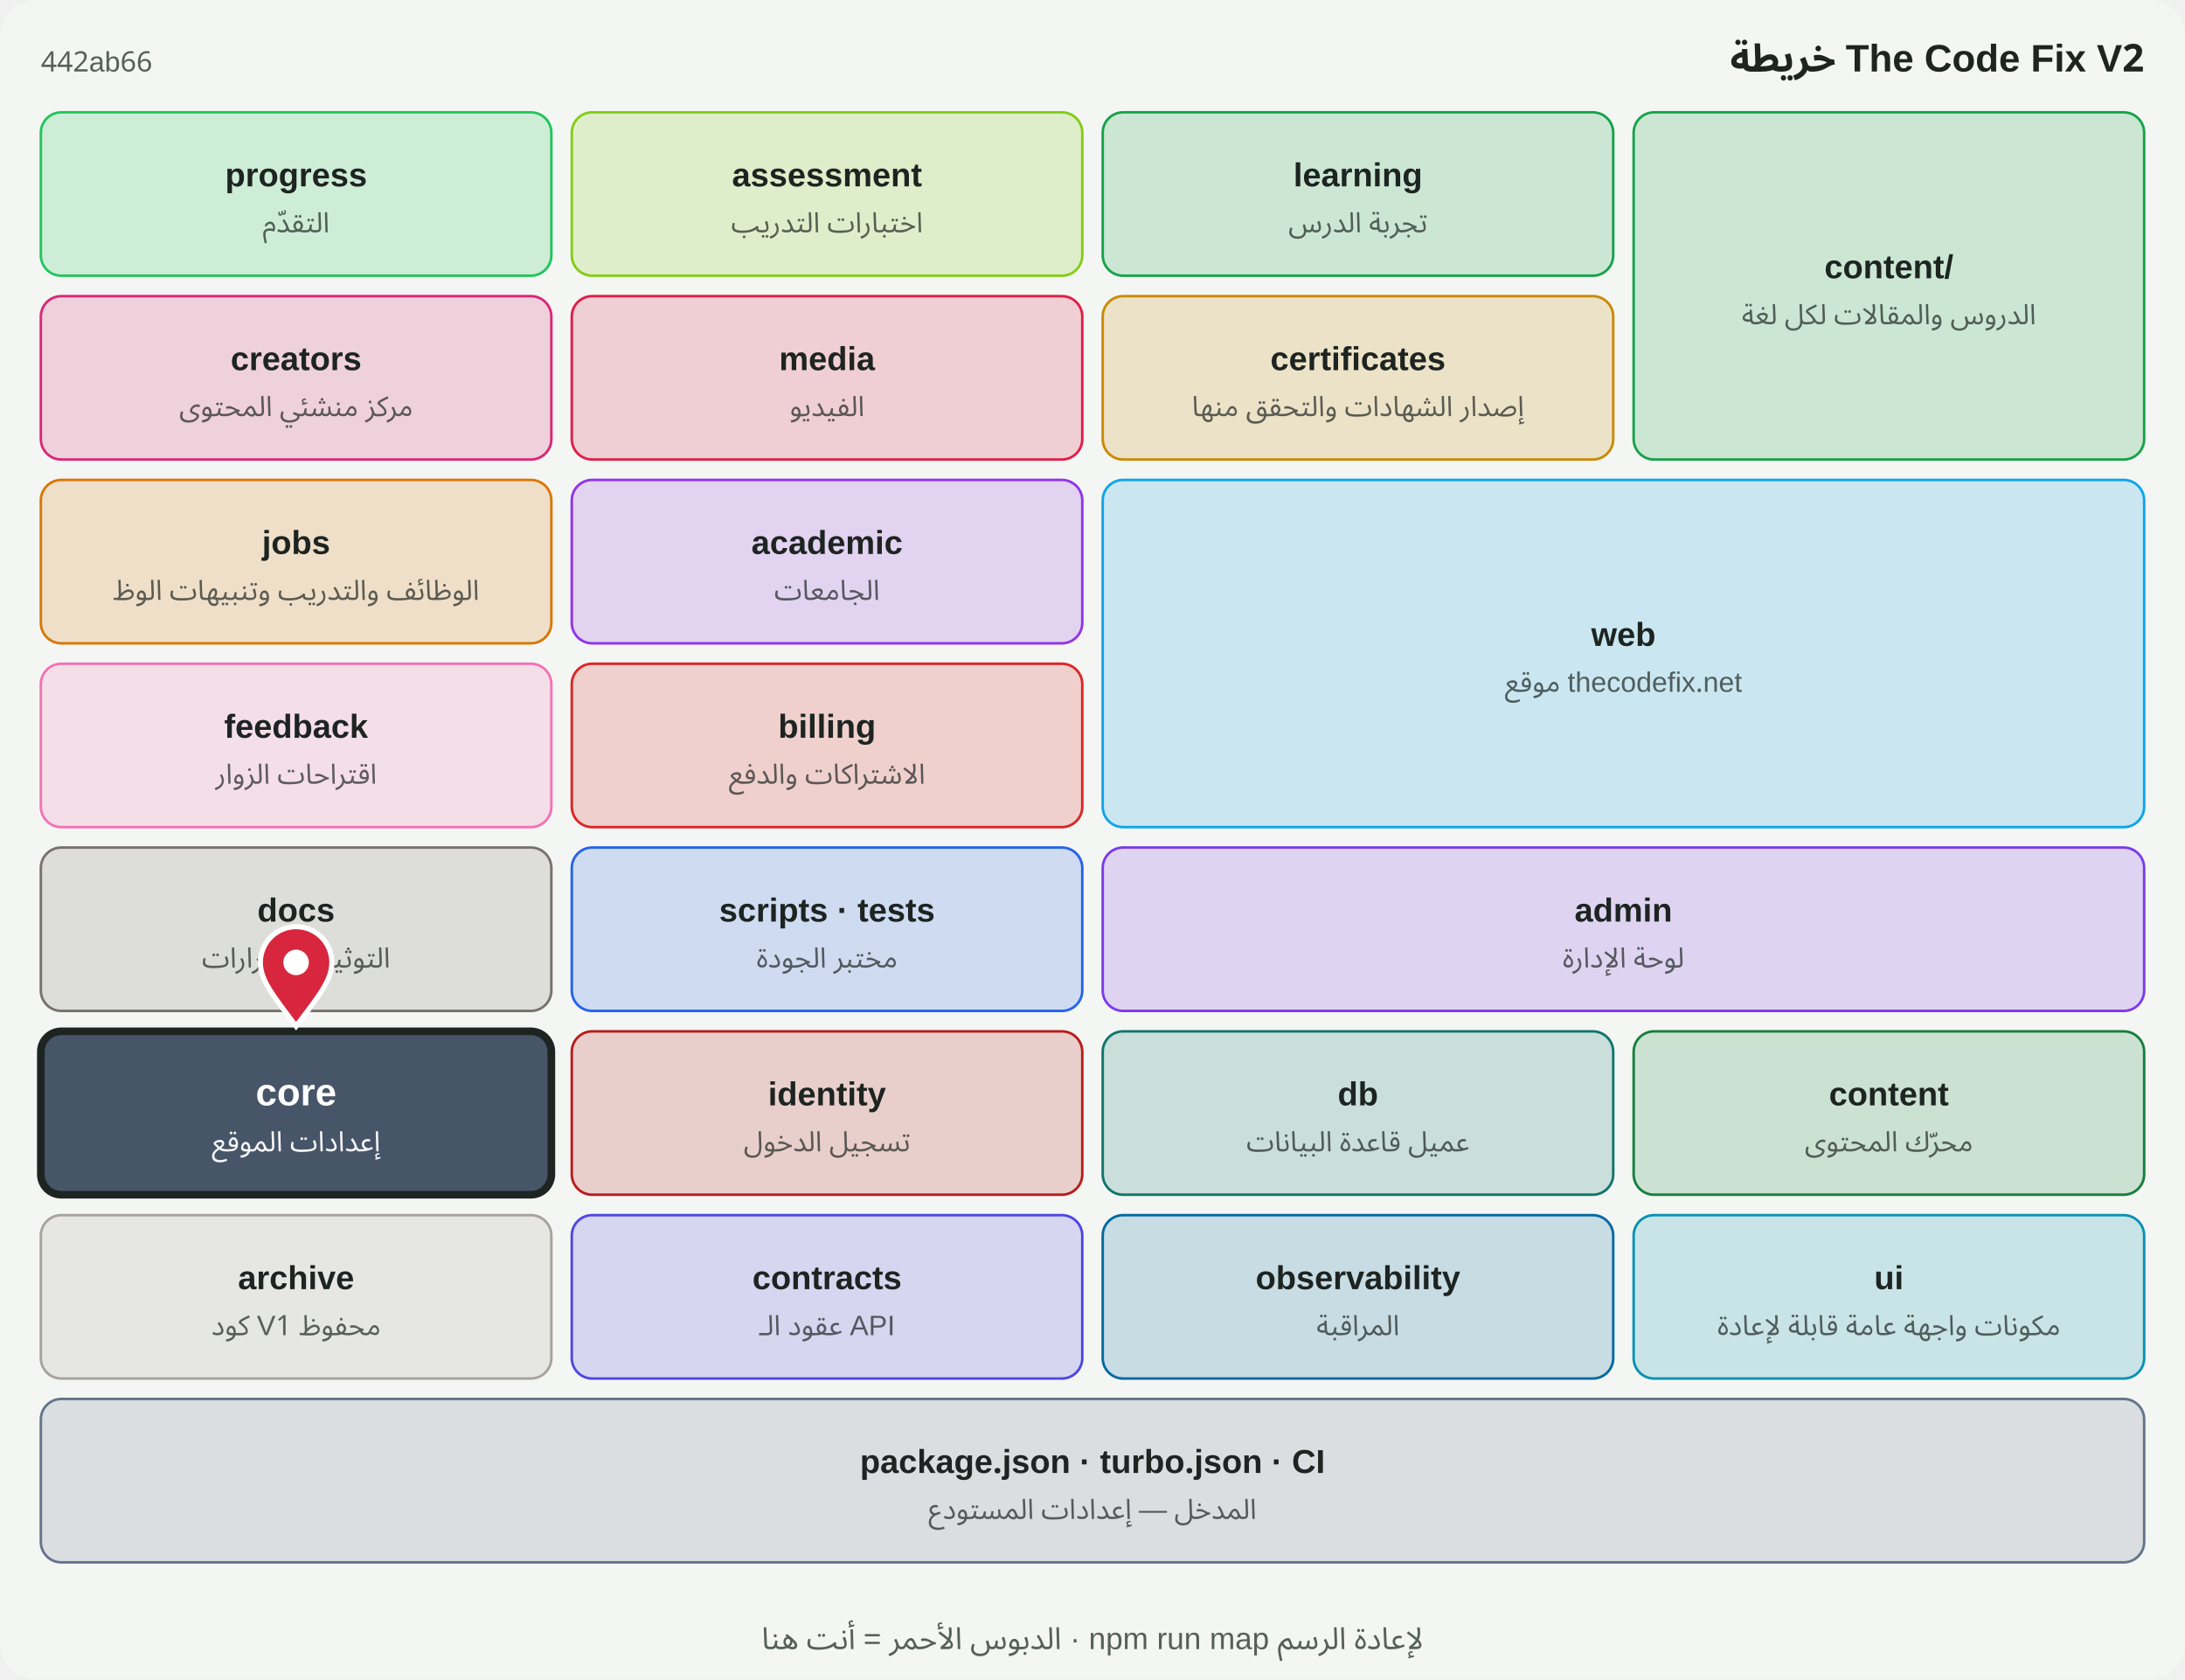
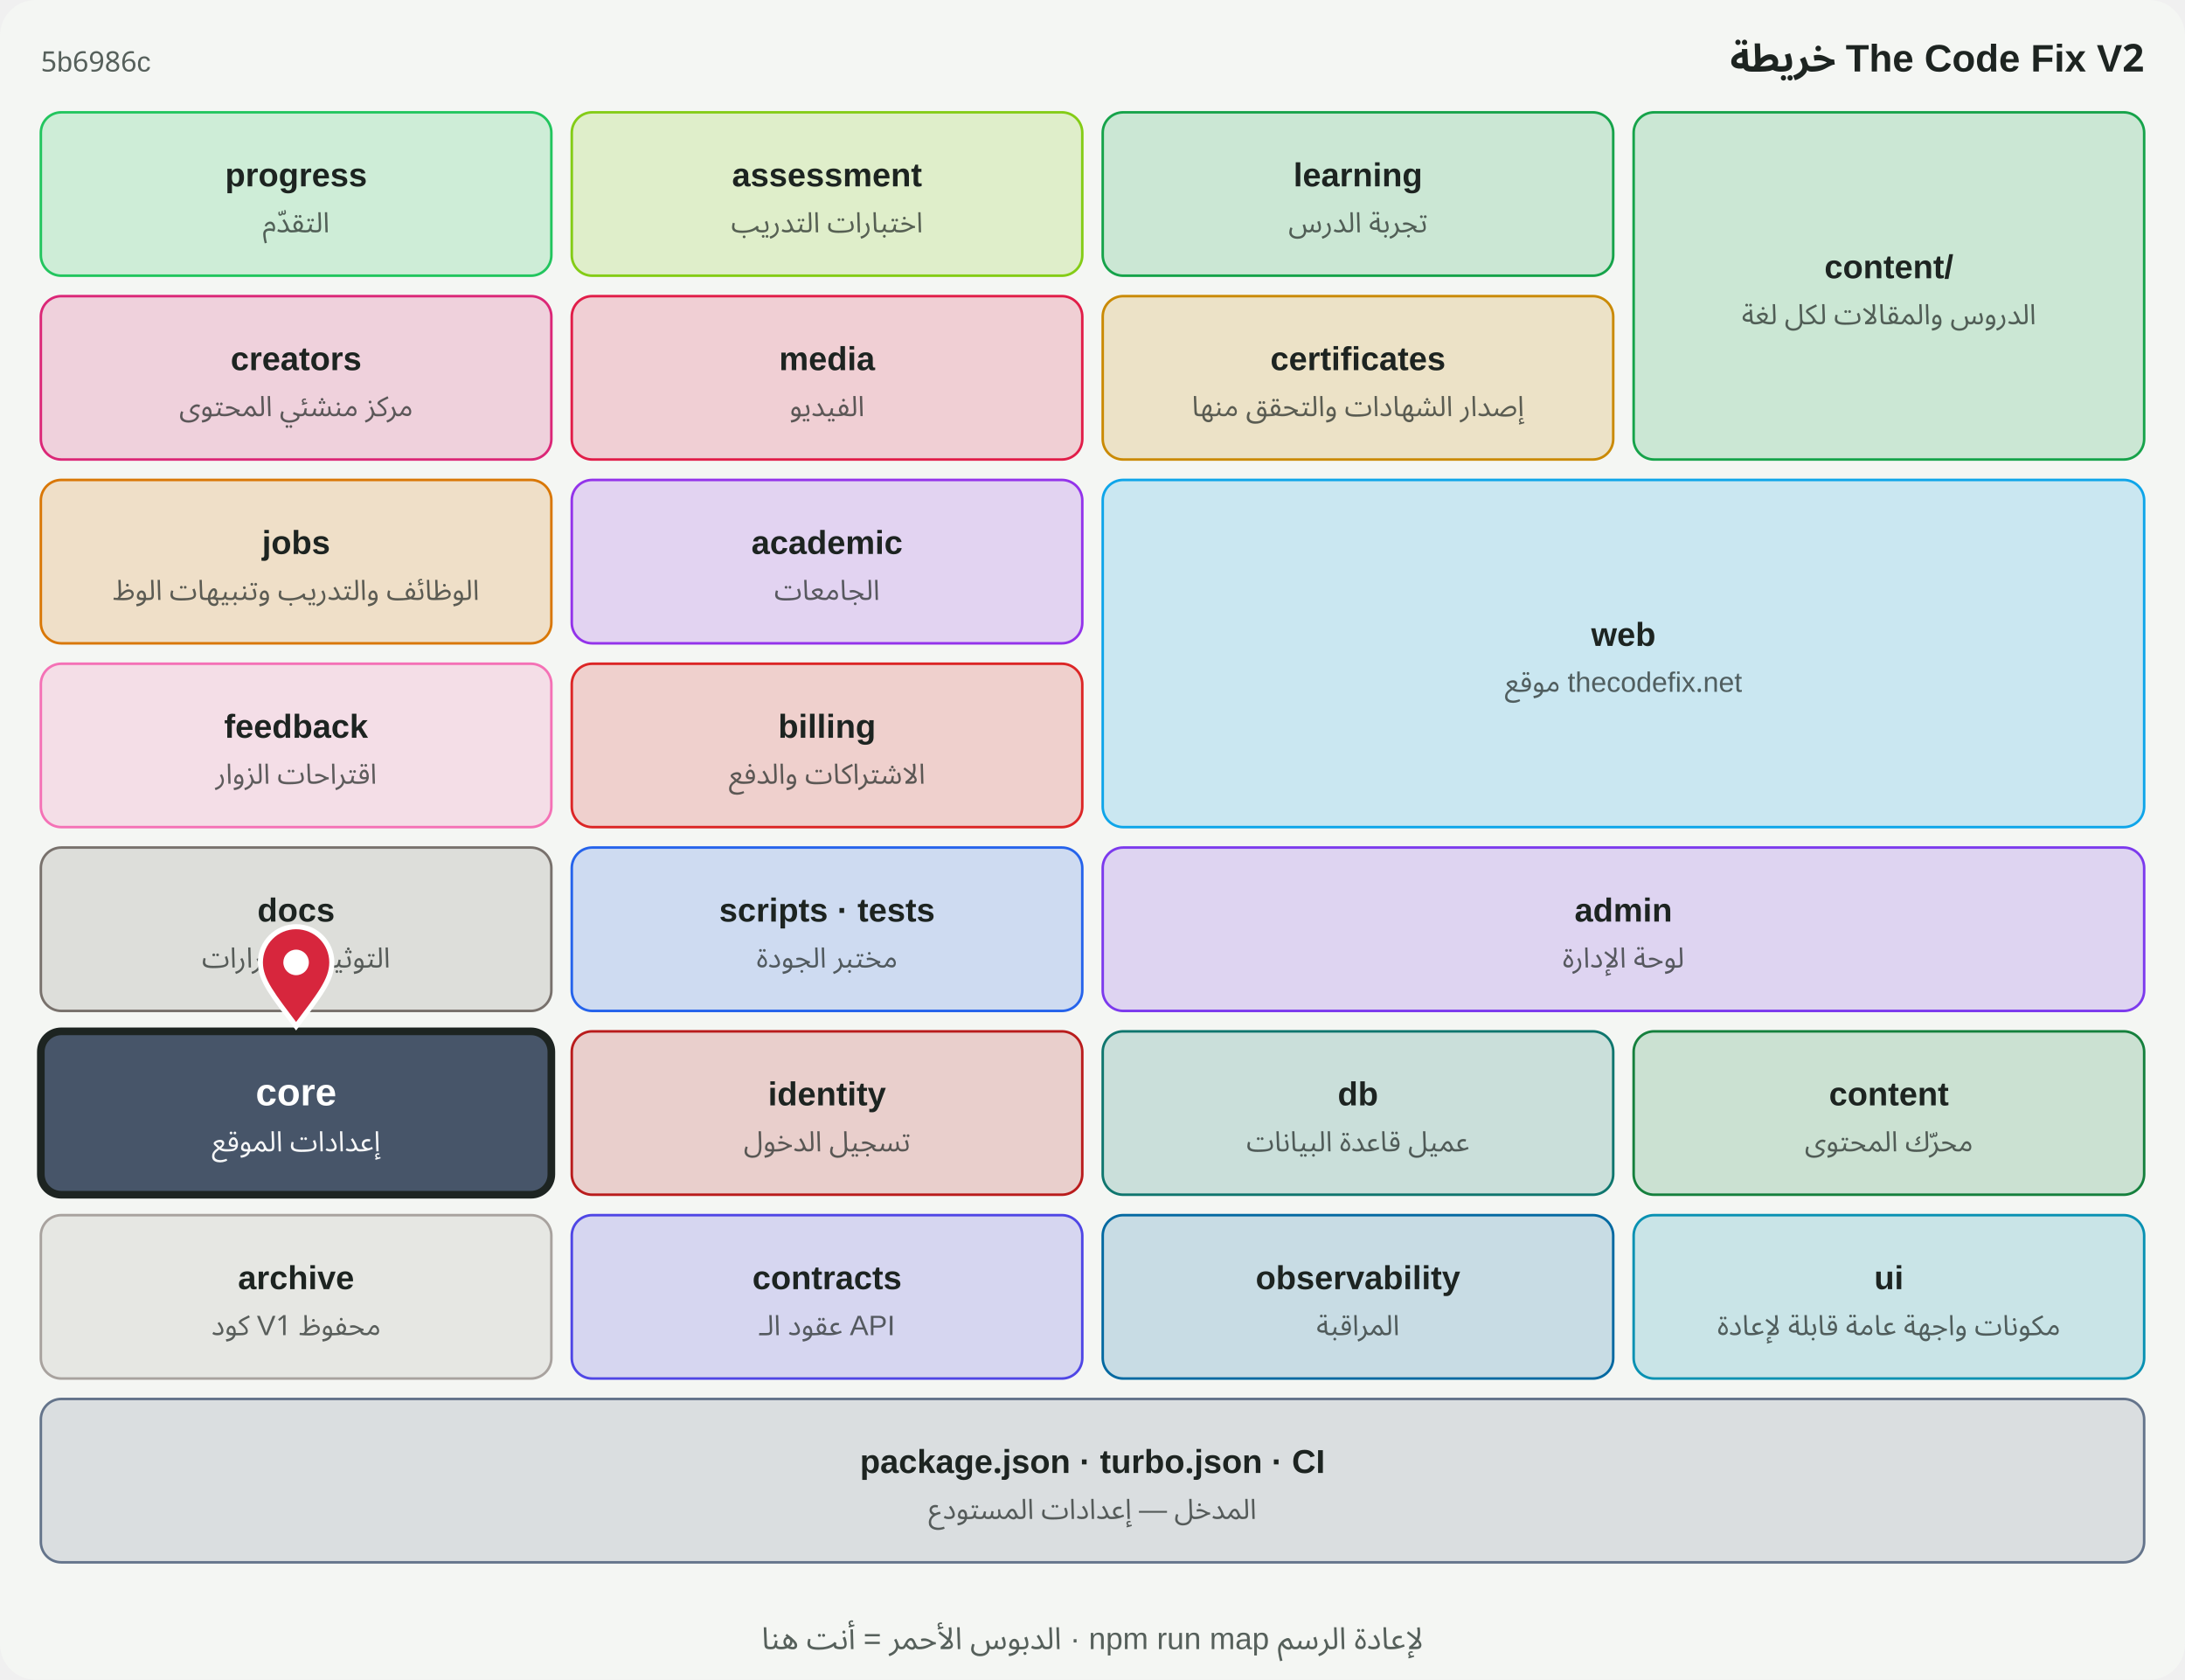
<svg xmlns="http://www.w3.org/2000/svg" viewBox="0 0 856 658" width="856" height="658" font-family="'Segoe UI', Tahoma, 'Noto Sans Arabic', Arial, sans-serif" role="img" aria-label="خريطة مشروع The Code Fix — إعدادات الموقع (@tcf/core)">
  <rect width="856" height="658" rx="14" fill="#f4f6f3" />
  <text x="840" y="28" text-anchor="end" font-size="15" font-weight="700" fill="#1d2421">خريطة The Code Fix V2</text>
-   <text x="16" y="28" font-size="11" fill="#56605b">442ab66</text>
+   <text x="16" y="28" font-size="11" fill="#56605b">5b6986c</text>
  <g>
    <rect x="640" y="44" width="200" height="136" rx="8" fill="#16a34a" fill-opacity="0.18" stroke="#16a34a" stroke-width="1" />
    <text x="740" y="109" text-anchor="middle" font-size="13" font-weight="600" fill="#1d2421">content/</text>
    <text x="740" y="127" text-anchor="middle" font-size="11" fill="#1d2421" fill-opacity="0.7">الدروس والمقالات لكل لغة</text>
  </g>
  <g>
    <rect x="432" y="44" width="200" height="64" rx="8" fill="#16a34a" fill-opacity="0.18" stroke="#16a34a" stroke-width="1" />
    <text x="532" y="73" text-anchor="middle" font-size="13" font-weight="600" fill="#1d2421">learning</text>
    <text x="532" y="91" text-anchor="middle" font-size="11" fill="#1d2421" fill-opacity="0.7">تجربة الدرس</text>
  </g>
  <g>
    <rect x="224" y="44" width="200" height="64" rx="8" fill="#84cc16" fill-opacity="0.18" stroke="#84cc16" stroke-width="1" />
    <text x="324" y="73" text-anchor="middle" font-size="13" font-weight="600" fill="#1d2421">assessment</text>
    <text x="324" y="91" text-anchor="middle" font-size="11" fill="#1d2421" fill-opacity="0.7">اختبارات التدريب</text>
  </g>
  <g>
    <rect x="16" y="44" width="200" height="64" rx="8" fill="#22c55e" fill-opacity="0.18" stroke="#22c55e" stroke-width="1" />
    <text x="116" y="73" text-anchor="middle" font-size="13" font-weight="600" fill="#1d2421">progress</text>
    <text x="116" y="91" text-anchor="middle" font-size="11" fill="#1d2421" fill-opacity="0.7">التقدّم</text>
  </g>
  <g>
    <rect x="432" y="116" width="200" height="64" rx="8" fill="#ca8a04" fill-opacity="0.18" stroke="#ca8a04" stroke-width="1" />
    <text x="532" y="145" text-anchor="middle" font-size="13" font-weight="600" fill="#1d2421">certificates</text>
    <text x="532" y="163" text-anchor="middle" font-size="11" fill="#1d2421" fill-opacity="0.7">إصدار الشهادات والتحقق منها</text>
  </g>
  <g>
    <rect x="224" y="116" width="200" height="64" rx="8" fill="#e11d48" fill-opacity="0.18" stroke="#e11d48" stroke-width="1" />
    <text x="324" y="145" text-anchor="middle" font-size="13" font-weight="600" fill="#1d2421">media</text>
    <text x="324" y="163" text-anchor="middle" font-size="11" fill="#1d2421" fill-opacity="0.7">الفيديو</text>
  </g>
  <g>
    <rect x="16" y="116" width="200" height="64" rx="8" fill="#db2777" fill-opacity="0.18" stroke="#db2777" stroke-width="1" />
    <text x="116" y="145" text-anchor="middle" font-size="13" font-weight="600" fill="#1d2421">creators</text>
    <text x="116" y="163" text-anchor="middle" font-size="11" fill="#1d2421" fill-opacity="0.7">مركز منشئي المحتوى</text>
  </g>
  <g>
    <rect x="432" y="188" width="408" height="136" rx="8" fill="#0ea5e9" fill-opacity="0.18" stroke="#0ea5e9" stroke-width="1" />
    <text x="636" y="253" text-anchor="middle" font-size="13" font-weight="600" fill="#1d2421">web</text>
    <text x="636" y="271" text-anchor="middle" font-size="11" fill="#1d2421" fill-opacity="0.7">موقع thecodefix.net</text>
  </g>
  <g>
    <rect x="224" y="188" width="200" height="64" rx="8" fill="#9333ea" fill-opacity="0.18" stroke="#9333ea" stroke-width="1" />
    <text x="324" y="217" text-anchor="middle" font-size="13" font-weight="600" fill="#1d2421">academic</text>
    <text x="324" y="235" text-anchor="middle" font-size="11" fill="#1d2421" fill-opacity="0.7">الجامعات</text>
  </g>
  <g>
    <rect x="16" y="188" width="200" height="64" rx="8" fill="#d97706" fill-opacity="0.18" stroke="#d97706" stroke-width="1" />
    <text x="116" y="217" text-anchor="middle" font-size="13" font-weight="600" fill="#1d2421">jobs</text>
    <text x="116" y="235" text-anchor="middle" font-size="11" fill="#1d2421" fill-opacity="0.7">الوظائف والتدريب وتنبيهات الوظ</text>
  </g>
  <g>
    <rect x="224" y="260" width="200" height="64" rx="8" fill="#dc2626" fill-opacity="0.18" stroke="#dc2626" stroke-width="1" />
    <text x="324" y="289" text-anchor="middle" font-size="13" font-weight="600" fill="#1d2421">billing</text>
    <text x="324" y="307" text-anchor="middle" font-size="11" fill="#1d2421" fill-opacity="0.7">الاشتراكات والدفع</text>
  </g>
  <g>
    <rect x="16" y="260" width="200" height="64" rx="8" fill="#f472b6" fill-opacity="0.18" stroke="#f472b6" stroke-width="1" />
    <text x="116" y="289" text-anchor="middle" font-size="13" font-weight="600" fill="#1d2421">feedback</text>
    <text x="116" y="307" text-anchor="middle" font-size="11" fill="#1d2421" fill-opacity="0.7">اقتراحات الزوار</text>
  </g>
  <g>
    <rect x="432" y="332" width="408" height="64" rx="8" fill="#7c3aed" fill-opacity="0.18" stroke="#7c3aed" stroke-width="1" />
    <text x="636" y="361" text-anchor="middle" font-size="13" font-weight="600" fill="#1d2421">admin</text>
    <text x="636" y="379" text-anchor="middle" font-size="11" fill="#1d2421" fill-opacity="0.7">لوحة الإدارة</text>
  </g>
  <g>
    <rect x="224" y="332" width="200" height="64" rx="8" fill="#2563eb" fill-opacity="0.18" stroke="#2563eb" stroke-width="1" />
    <text x="324" y="361" text-anchor="middle" font-size="13" font-weight="600" fill="#1d2421">scripts · tests</text>
    <text x="324" y="379" text-anchor="middle" font-size="11" fill="#1d2421" fill-opacity="0.7">مختبر الجودة</text>
  </g>
  <g>
    <rect x="16" y="332" width="200" height="64" rx="8" fill="#78716c" fill-opacity="0.18" stroke="#78716c" stroke-width="1" />
    <text x="116" y="361" text-anchor="middle" font-size="13" font-weight="600" fill="#1d2421">docs</text>
    <text x="116" y="379" text-anchor="middle" font-size="11" fill="#1d2421" fill-opacity="0.7">التوثيق والقرارات</text>
  </g>
  <g>
    <rect x="640" y="404" width="200" height="64" rx="8" fill="#15803d" fill-opacity="0.18" stroke="#15803d" stroke-width="1" />
    <text x="740" y="433" text-anchor="middle" font-size="13" font-weight="600" fill="#1d2421">content</text>
    <text x="740" y="451" text-anchor="middle" font-size="11" fill="#1d2421" fill-opacity="0.7">محرّك المحتوى</text>
  </g>
  <g>
    <rect x="432" y="404" width="200" height="64" rx="8" fill="#0f766e" fill-opacity="0.18" stroke="#0f766e" stroke-width="1" />
    <text x="532" y="433" text-anchor="middle" font-size="13" font-weight="600" fill="#1d2421">db</text>
    <text x="532" y="451" text-anchor="middle" font-size="11" fill="#1d2421" fill-opacity="0.7">عميل قاعدة البيانات</text>
  </g>
  <g>
    <rect x="224" y="404" width="200" height="64" rx="8" fill="#b91c1c" fill-opacity="0.18" stroke="#b91c1c" stroke-width="1" />
    <text x="324" y="433" text-anchor="middle" font-size="13" font-weight="600" fill="#1d2421">identity</text>
    <text x="324" y="451" text-anchor="middle" font-size="11" fill="#1d2421" fill-opacity="0.7">تسجيل الدخول</text>
  </g>
  <g>
    <rect x="16" y="404" width="200" height="64" rx="8" fill="#475569" fill-opacity="1" stroke="#1d2421" stroke-width="3" />
    <text x="116" y="433" text-anchor="middle" font-size="15" font-weight="700" fill="#ffffff">core</text>
    <text x="116" y="451" text-anchor="middle" font-size="11" fill="#ffffff" fill-opacity="0.95">إعدادات الموقع</text>
  </g>
  <path d="M116 402 c-9 -12 -14 -18 -14 -25 a14 14 0 0 1 28 0 c0 7 -5 13 -14 25z" fill="#d7263d" stroke="#fff" stroke-width="2" />
  <circle cx="116" cy="377" r="5" fill="#fff" />
  <g>
    <rect x="640" y="476" width="200" height="64" rx="8" fill="#0891b2" fill-opacity="0.18" stroke="#0891b2" stroke-width="1" />
    <text x="740" y="505" text-anchor="middle" font-size="13" font-weight="600" fill="#1d2421">ui</text>
    <text x="740" y="523" text-anchor="middle" font-size="11" fill="#1d2421" fill-opacity="0.7">مكونات واجهة عامة قابلة لإعادة</text>
  </g>
  <g>
    <rect x="432" y="476" width="200" height="64" rx="8" fill="#0369a1" fill-opacity="0.18" stroke="#0369a1" stroke-width="1" />
    <text x="532" y="505" text-anchor="middle" font-size="13" font-weight="600" fill="#1d2421">observability</text>
    <text x="532" y="523" text-anchor="middle" font-size="11" fill="#1d2421" fill-opacity="0.7">المراقبة</text>
  </g>
  <g>
    <rect x="224" y="476" width="200" height="64" rx="8" fill="#4f46e5" fill-opacity="0.18" stroke="#4f46e5" stroke-width="1" />
    <text x="324" y="505" text-anchor="middle" font-size="13" font-weight="600" fill="#1d2421">contracts</text>
    <text x="324" y="523" text-anchor="middle" font-size="11" fill="#1d2421" fill-opacity="0.7">عقود الـ API</text>
  </g>
  <g>
    <rect x="16" y="476" width="200" height="64" rx="8" fill="#a8a29e" fill-opacity="0.18" stroke="#a8a29e" stroke-width="1" />
    <text x="116" y="505" text-anchor="middle" font-size="13" font-weight="600" fill="#1d2421">archive</text>
    <text x="116" y="523" text-anchor="middle" font-size="11" fill="#1d2421" fill-opacity="0.7">كود V1 محفوظ</text>
  </g>
  <g>
    <rect x="16" y="548" width="824" height="64" rx="8" fill="#64748b" fill-opacity="0.18" stroke="#64748b" stroke-width="1" />
    <text x="428" y="577" text-anchor="middle" font-size="13" font-weight="600" fill="#1d2421">package.json · turbo.json · CI</text>
    <text x="428" y="595" text-anchor="middle" font-size="11" fill="#1d2421" fill-opacity="0.7">المدخل — إعدادات المستودع</text>
  </g>
  <text x="428" y="646" text-anchor="middle" font-size="12" fill="#56605b">الدبوس الأحمر = أنت هنا · npm run map لإعادة الرسم</text>
</svg>
